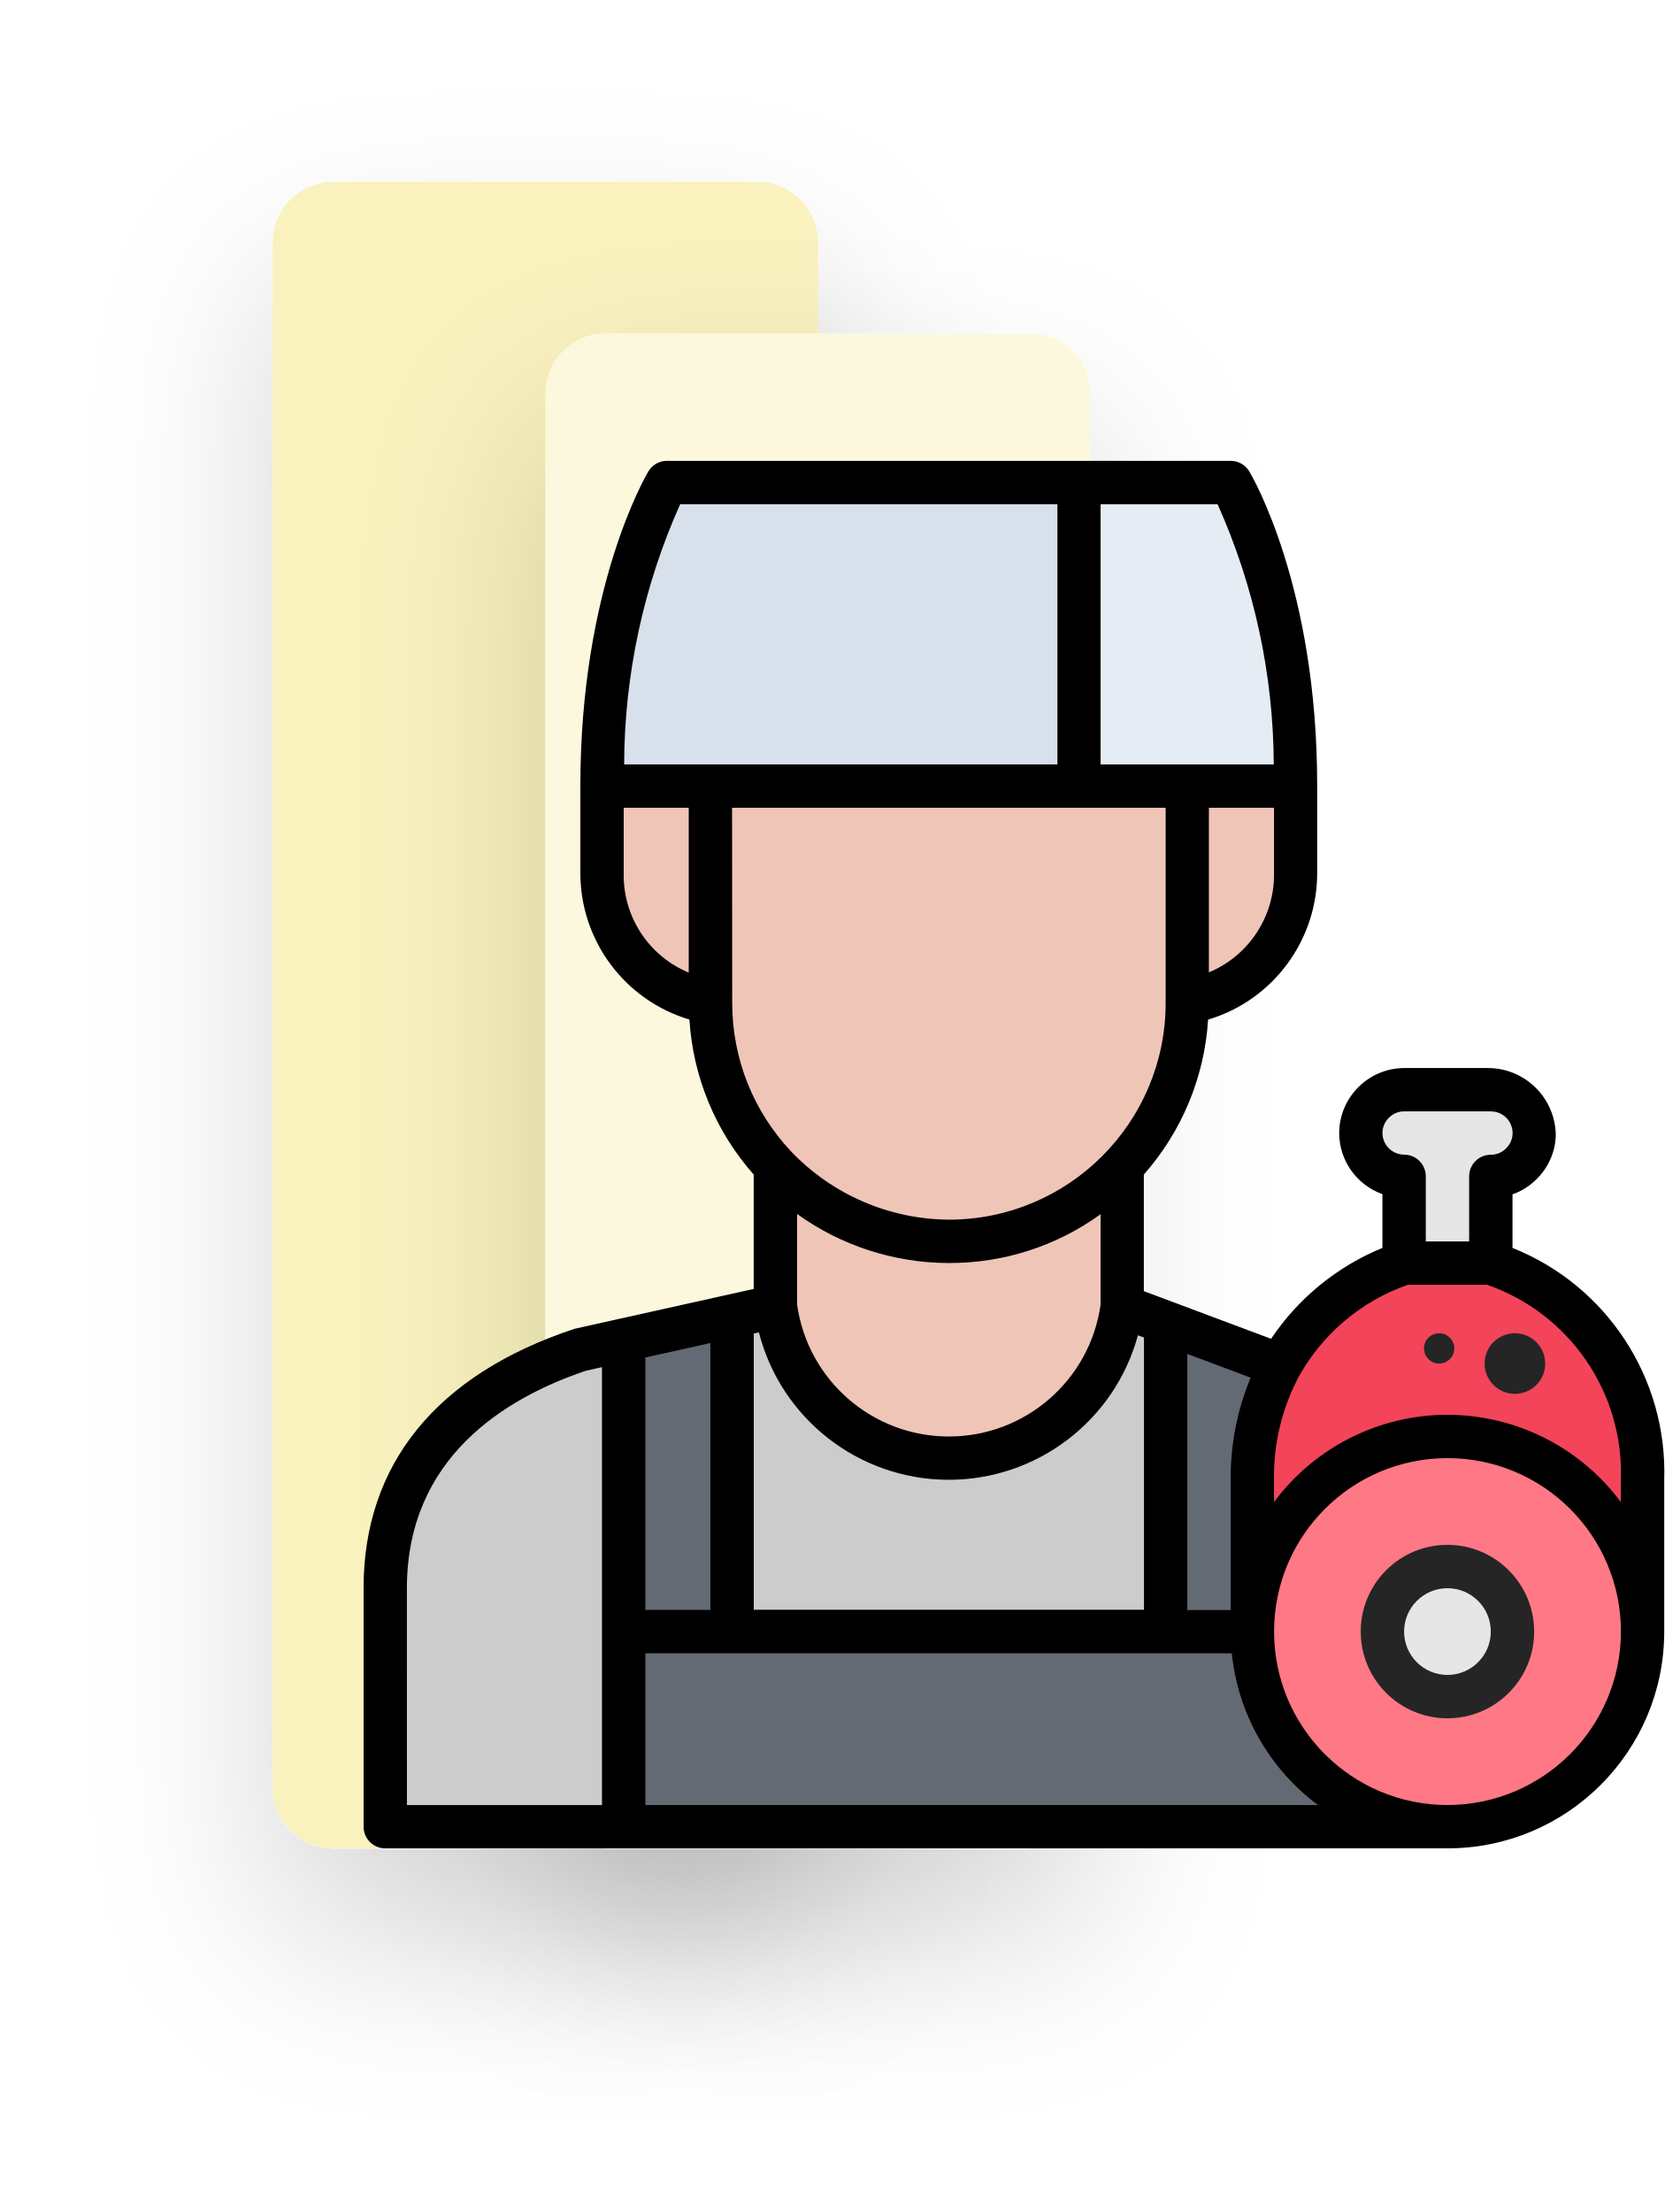
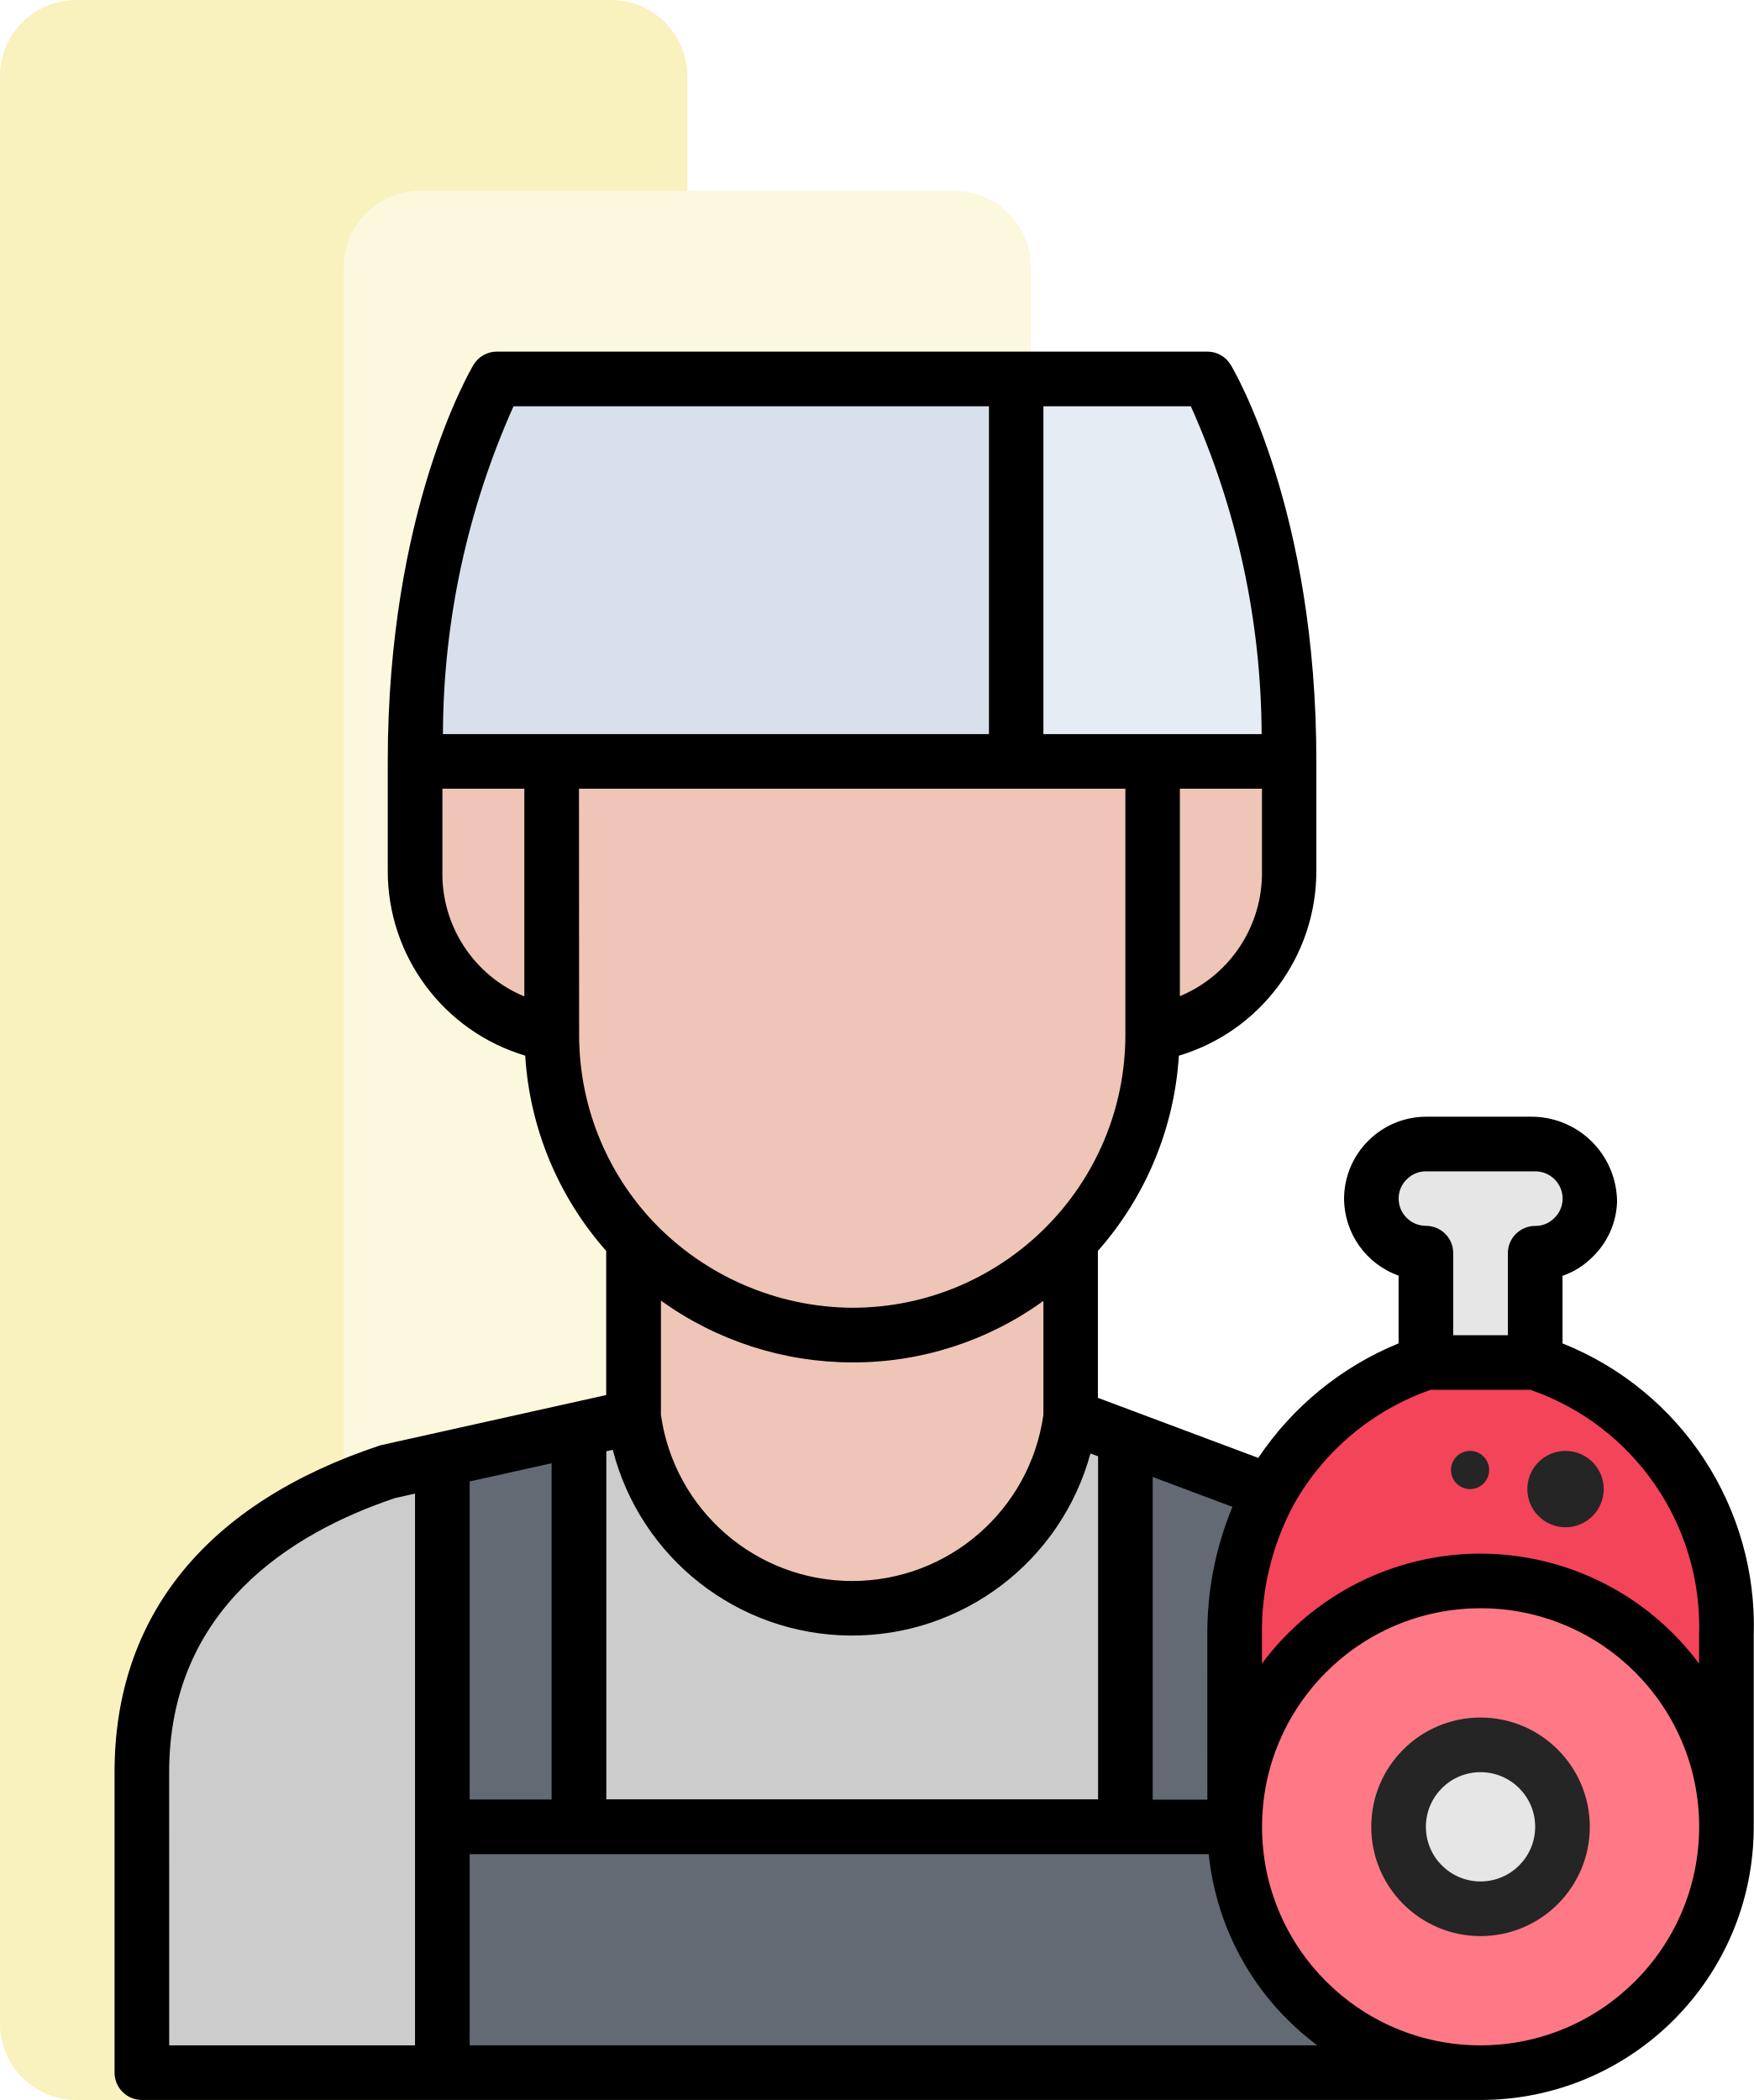
- <svg xmlns="http://www.w3.org/2000/svg" width="54.929" height="73" viewBox="0 0 54.929 73">
-   <defs>
-     <filter id="Rectángulo_401320" x="0" y="0" width="36" height="73" filterUnits="userSpaceOnUse">
-       <feOffset dy="3" input="SourceAlpha" />
-       <feGaussianBlur stdDeviation="3" result="blur" />
-       <feFlood flood-opacity="0.161" />
-       <feComposite operator="in" in2="blur" />
-       <feComposite in="SourceGraphic" />
-     </filter>
-     <filter id="Rectángulo_401321" x="9" y="5" width="36" height="68" filterUnits="userSpaceOnUse">
-       <feOffset dy="3" input="SourceAlpha" />
-       <feGaussianBlur stdDeviation="3" result="blur-2" />
-       <feFlood flood-opacity="0.161" />
-       <feComposite operator="in" in2="blur-2" />
-       <feComposite in="SourceGraphic" />
-     </filter>
-   </defs>
-   <g id="Grupo_1107629" data-name="Grupo 1107629" transform="translate(-181.73 -2027)">
-     <g transform="matrix(1, 0, 0, 1, 181.73, 2027)" filter="url(#Rectángulo_401320)">
-       <rect id="Rectángulo_401320-2" data-name="Rectángulo 401320" width="18" height="55" rx="2" transform="translate(9 6)" fill="#f9f1be" />
-     </g>
-     <g transform="matrix(1, 0, 0, 1, 181.73, 2027)" filter="url(#Rectángulo_401321)">
-       <rect id="Rectángulo_401321-2" data-name="Rectángulo 401321" width="18" height="50" rx="2" transform="translate(18 11)" fill="#fcf8de" />
-     </g>
-     <g id="butcher_12308431" transform="translate(191.73 2042.209)">
+ <svg xmlns="http://www.w3.org/2000/svg" width="45.929" height="55" viewBox="0 0 45.929 55">
+   <g id="Grupo_1112606" data-name="Grupo 1112606" transform="translate(-235.035 -3417.108)">
+     <rect id="Rectángulo_401320" data-name="Rectángulo 401320" width="18" height="55" rx="2" transform="translate(235.035 3417.108)" fill="#f9f1be" />
+     <rect id="Rectángulo_401321" data-name="Rectángulo 401321" width="18" height="50" rx="2" transform="translate(244.035 3422.108)" fill="#fcf8de" />
+     <g id="butcher_12308431" transform="translate(236.035 3426.317)">
      <path id="Trazado_897056" data-name="Trazado 897056" d="M10.87,50.176v6.439H3v-7.87c0-4.057,2.6-6.59,6.439-7.87l1.431-.315Z" transform="translate(-0.285 -11.54)" fill="#ccc" />
      <path id="Trazado_897057" data-name="Trazado 897057" d="M17.577,39.44V49.857H14V40.241Z" transform="translate(-3.414 -11.221)" fill="#636a74" />
      <path id="Trazado_897058" data-name="Trazado 897058" d="M34.749,54a6.44,6.44,0,0,0,6.439,6.439H14V54Z" transform="translate(-3.414 -15.364)" fill="#636a74" />
      <path id="Trazado_897059" data-name="Trazado 897059" d="M49.439,45A6.439,6.439,0,1,1,43,51.439,6.44,6.44,0,0,1,49.439,45Zm2.146,6.439a2.146,2.146,0,1,0-2.146,2.146A2.144,2.144,0,0,0,51.586,51.439Z" transform="translate(-11.665 -12.803)" fill="#ff7885" />
      <circle id="Elipse_11699" data-name="Elipse 11699" cx="2" cy="2" r="2" transform="translate(36 36.791)" fill="#e6e6e6" />
      <path id="Trazado_897060" data-name="Trazado 897060" d="M52.293,29a1.435,1.435,0,0,1,1.431,1.431,1.441,1.441,0,0,1-1.431,1.431v2.862H49.431V31.862A1.435,1.435,0,0,1,48,30.431,1.441,1.441,0,0,1,49.431,29Z" transform="translate(-13.088 -8.251)" fill="#e6e6e6" />
      <path id="Trazado_897061" data-name="Trazado 897061" d="M55.879,44.155v5.008a6.439,6.439,0,0,0-12.879,0V44.155a7.708,7.708,0,0,1,.916-3.771A7.338,7.338,0,0,1,48.008,37H50.87A7.274,7.274,0,0,1,55.879,44.155Z" transform="translate(-11.665 -10.527)" fill="#f3445a" />
      <path id="Trazado_897062" data-name="Trazado 897062" d="M39,39.75l3.778,1.417a7.708,7.708,0,0,0-.916,3.771v5.008H39Z" transform="translate(-10.527 -11.31)" fill="#636a74" />
      <path id="Trazado_897063" data-name="Trazado 897063" d="M31.879,39l1.431.537v10.2H19V39.315L20.431,39s.715,5.008,5.724,5.008S31.879,39,31.879,39Z" transform="translate(-4.837 -11.096)" fill="#ccc" />
      <path id="Trazado_897064" data-name="Trazado 897064" d="M32.448,32.55v4.615s-.715,5.008-5.724,5.008S21,37.165,21,37.165V32.55a7.962,7.962,0,0,0,5.724,2.468A7.817,7.817,0,0,0,32.448,32.55Z" transform="translate(-5.406 -9.261)" fill="#efc5b8" />
      <path id="Trazado_897065" data-name="Trazado 897065" d="M43.577,15v2.862c0,3.577-3.577,4.293-3.577,4.293V15Z" transform="translate(-10.812 -4.268)" fill="#efc5b8" />
      <path id="Trazado_897066" data-name="Trazado 897066" d="M40.008,1s2.146,3.577,2.146,10.017H35V1Z" transform="translate(-9.389 -0.285)" fill="#e6ecf4" />
      <path id="Trazado_897067" data-name="Trazado 897067" d="M31.594,27.557a7.817,7.817,0,0,1-5.724,2.468,7.962,7.962,0,0,1-5.724-2.468A7.847,7.847,0,0,1,18,22.155V15H33.741v7.155A7.847,7.847,0,0,1,31.594,27.557Z" transform="translate(-4.552 -4.268)" fill="#efc5b8" />
      <path id="Trazado_897068" data-name="Trazado 897068" d="M16.577,15v7.155S13,21.439,13,17.862V15Z" transform="translate(-3.13 -4.268)" fill="#efc5b8" />
      <path id="Trazado_897069" data-name="Trazado 897069" d="M28.741,1V11.017H13C13,4.577,15.146,1,15.146,1Z" transform="translate(-3.13 -0.285)" fill="#d8e0eb" />
      <g id="Grupo_1107876" data-name="Grupo 1107876" transform="translate(2 0)">
        <path id="Trazado_897070" data-name="Trazado 897070" d="M50.862,50a2.862,2.862,0,1,0,2.862,2.862A2.865,2.865,0,0,0,50.862,50Zm0,4.293a1.431,1.431,0,1,1,1.431-1.431A1.432,1.432,0,0,1,50.862,54.293Z" transform="translate(-15.088 -14.226)" fill="#252525" />
        <path id="Trazado_897071" data-name="Trazado 897071" d="M39.921,25.975V24.206a2.048,2.048,0,0,0,.792-.5,2.1,2.1,0,0,0,.637-1.445,2.243,2.243,0,0,0-2.27-2.223H36.343A2.158,2.158,0,0,0,34.2,22.18,2.151,2.151,0,0,0,35.628,24.2v1.774a8.139,8.139,0,0,0-3.675,3l-4.2-1.573V23.553a8.526,8.526,0,0,0,2.121-5.113,5.046,5.046,0,0,0,3.6-4.845V10.733C33.481,4.171,31.324.5,31.233.348A.713.713,0,0,0,30.619,0h-18.6A.714.714,0,0,0,11.4.347C11.312.5,9.155,4.17,9.155,10.732v2.862a5.047,5.047,0,0,0,3.6,4.845,8.51,8.51,0,0,0,2.121,5.114v3.775L8.963,28.644C4.408,30.152,2,33.113,2,37.205v7.87a.716.716,0,0,0,.715.715H37.774a7.155,7.155,0,0,0,7.155-7.155V33.628A7.966,7.966,0,0,0,39.921,25.975Zm-4.074-4.3a.687.687,0,0,1,.5-.206h2.862a.716.716,0,0,1,.715.715.7.7,0,0,1-.219.509.687.687,0,0,1-.5.206.715.715,0,0,0-.715.715v2.146H37.059V23.611a.715.715,0,0,0-.715-.715.716.716,0,0,1-.715-.715.7.7,0,0,1,.219-.509Zm-5.227,16.25H29.188V29.473l2.089.783a8.641,8.641,0,0,0-.658,3.371ZM16.31,24.855a8.592,8.592,0,0,0,5.008,1.618,8.487,8.487,0,0,0,5.008-1.611v2.984a5.058,5.058,0,0,1-10.017,0V24.854ZM29.9,16.881V11.448H32.05v2.146A3.494,3.494,0,0,1,29.9,16.881Zm2.137-6.864H26.326V1.431h3.861A21.2,21.2,0,0,1,32.041,10.017ZM12.449,1.431H24.9v8.586H10.6A21.19,21.19,0,0,1,12.449,1.431ZM10.586,13.594V11.448h2.146v5.44A3.478,3.478,0,0,1,10.586,13.594Zm3.577-2.146h14.31v6.439a7.155,7.155,0,0,1-7.155,7.155,7.264,7.264,0,0,1-5.2-2.244,7.125,7.125,0,0,1-1.951-4.91Zm.884,17.31a6.47,6.47,0,0,0,12.511.1l.2.074v8.984H14.879V28.8l.169-.037ZM11.3,37.921v-8.33l2.146-.477v8.807Zm-7.87-.715c0-4.286,3.208-6.27,5.915-7.18l.524-.117V44.36H3.431ZM11.3,44.36V39.352H30.656A7.146,7.146,0,0,0,33.5,44.36Zm26.473,0A5.724,5.724,0,1,1,43.5,38.636,5.731,5.731,0,0,1,37.774,44.36Zm0-12.879a7.14,7.14,0,0,0-5.724,2.881v-.734A7.029,7.029,0,0,1,32.88,30.2a6.617,6.617,0,0,1,3.59-3.01h2.608a6.575,6.575,0,0,1,4.42,6.439v.734a7.14,7.14,0,0,0-5.724-2.881Z" transform="translate(-2 0)" />
        <circle id="Elipse_11702" data-name="Elipse 11702" cx="0.5" cy="0.5" r="0.5" transform="translate(35 28.791)" fill="#252525" />
        <ellipse id="Elipse_11703" data-name="Elipse 11703" cy="1" ry="1" transform="translate(38 28.791)" fill="#252525" />
      </g>
    </g>
  </g>
</svg>
